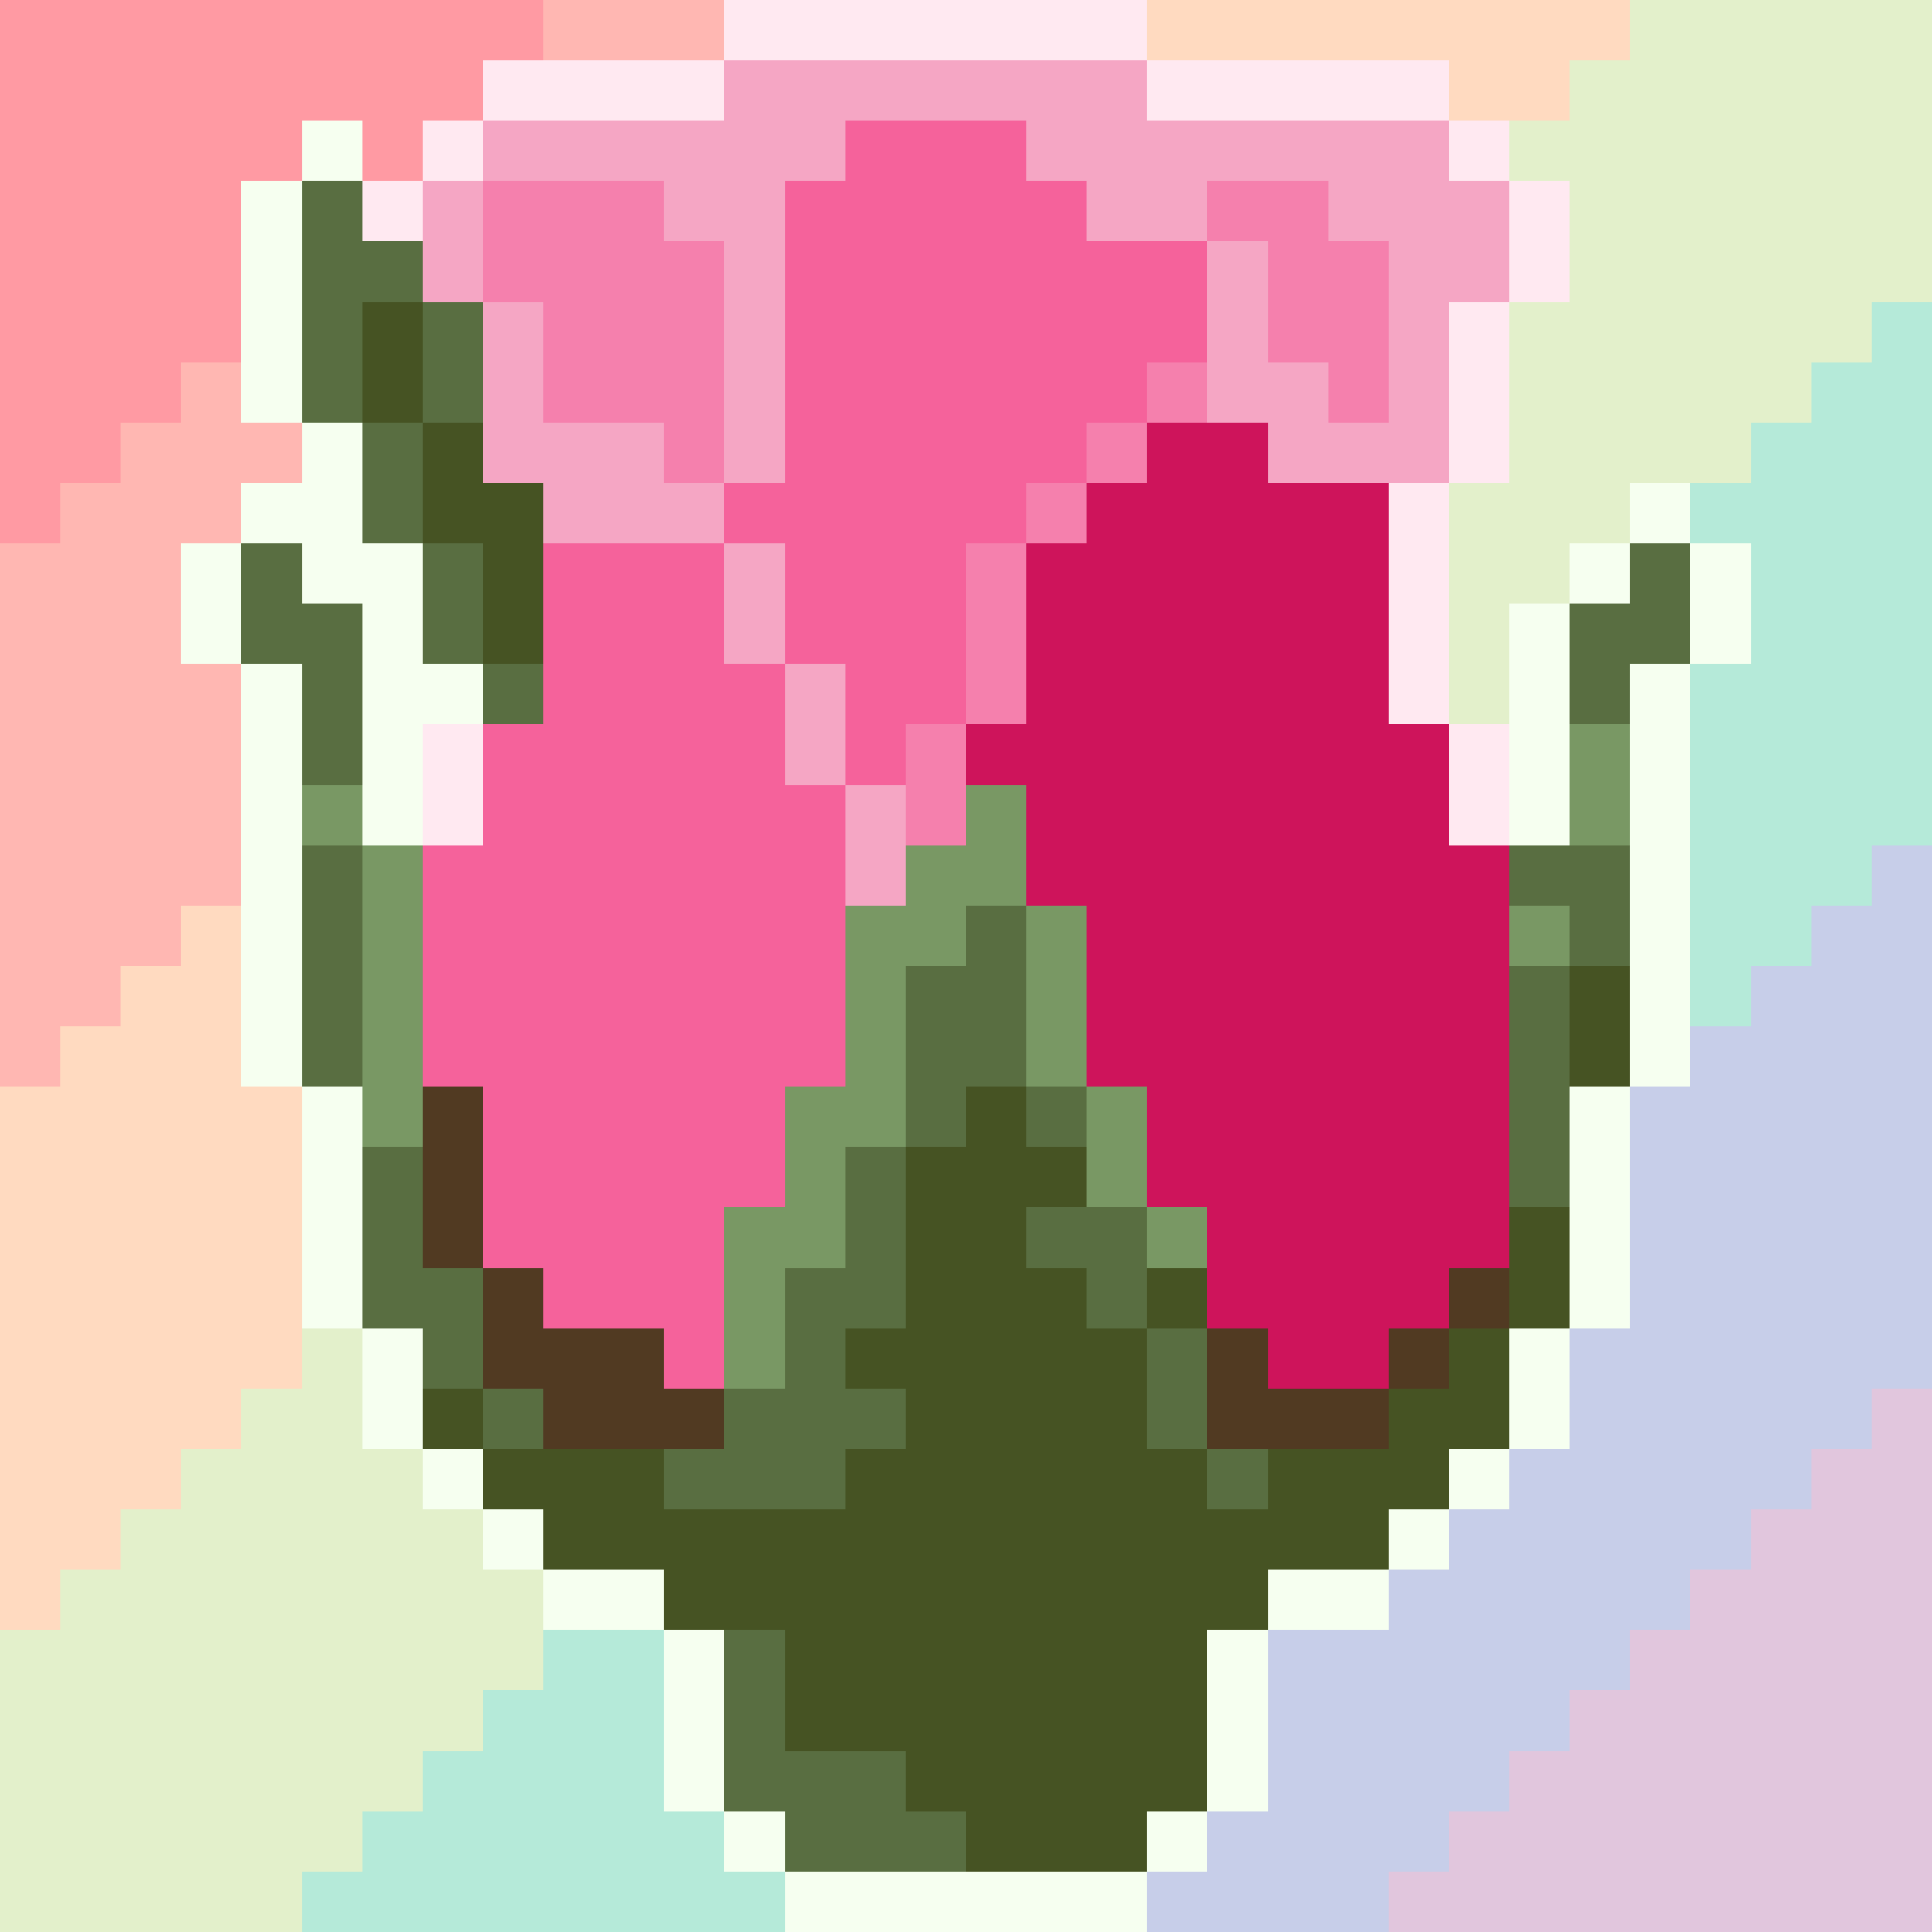
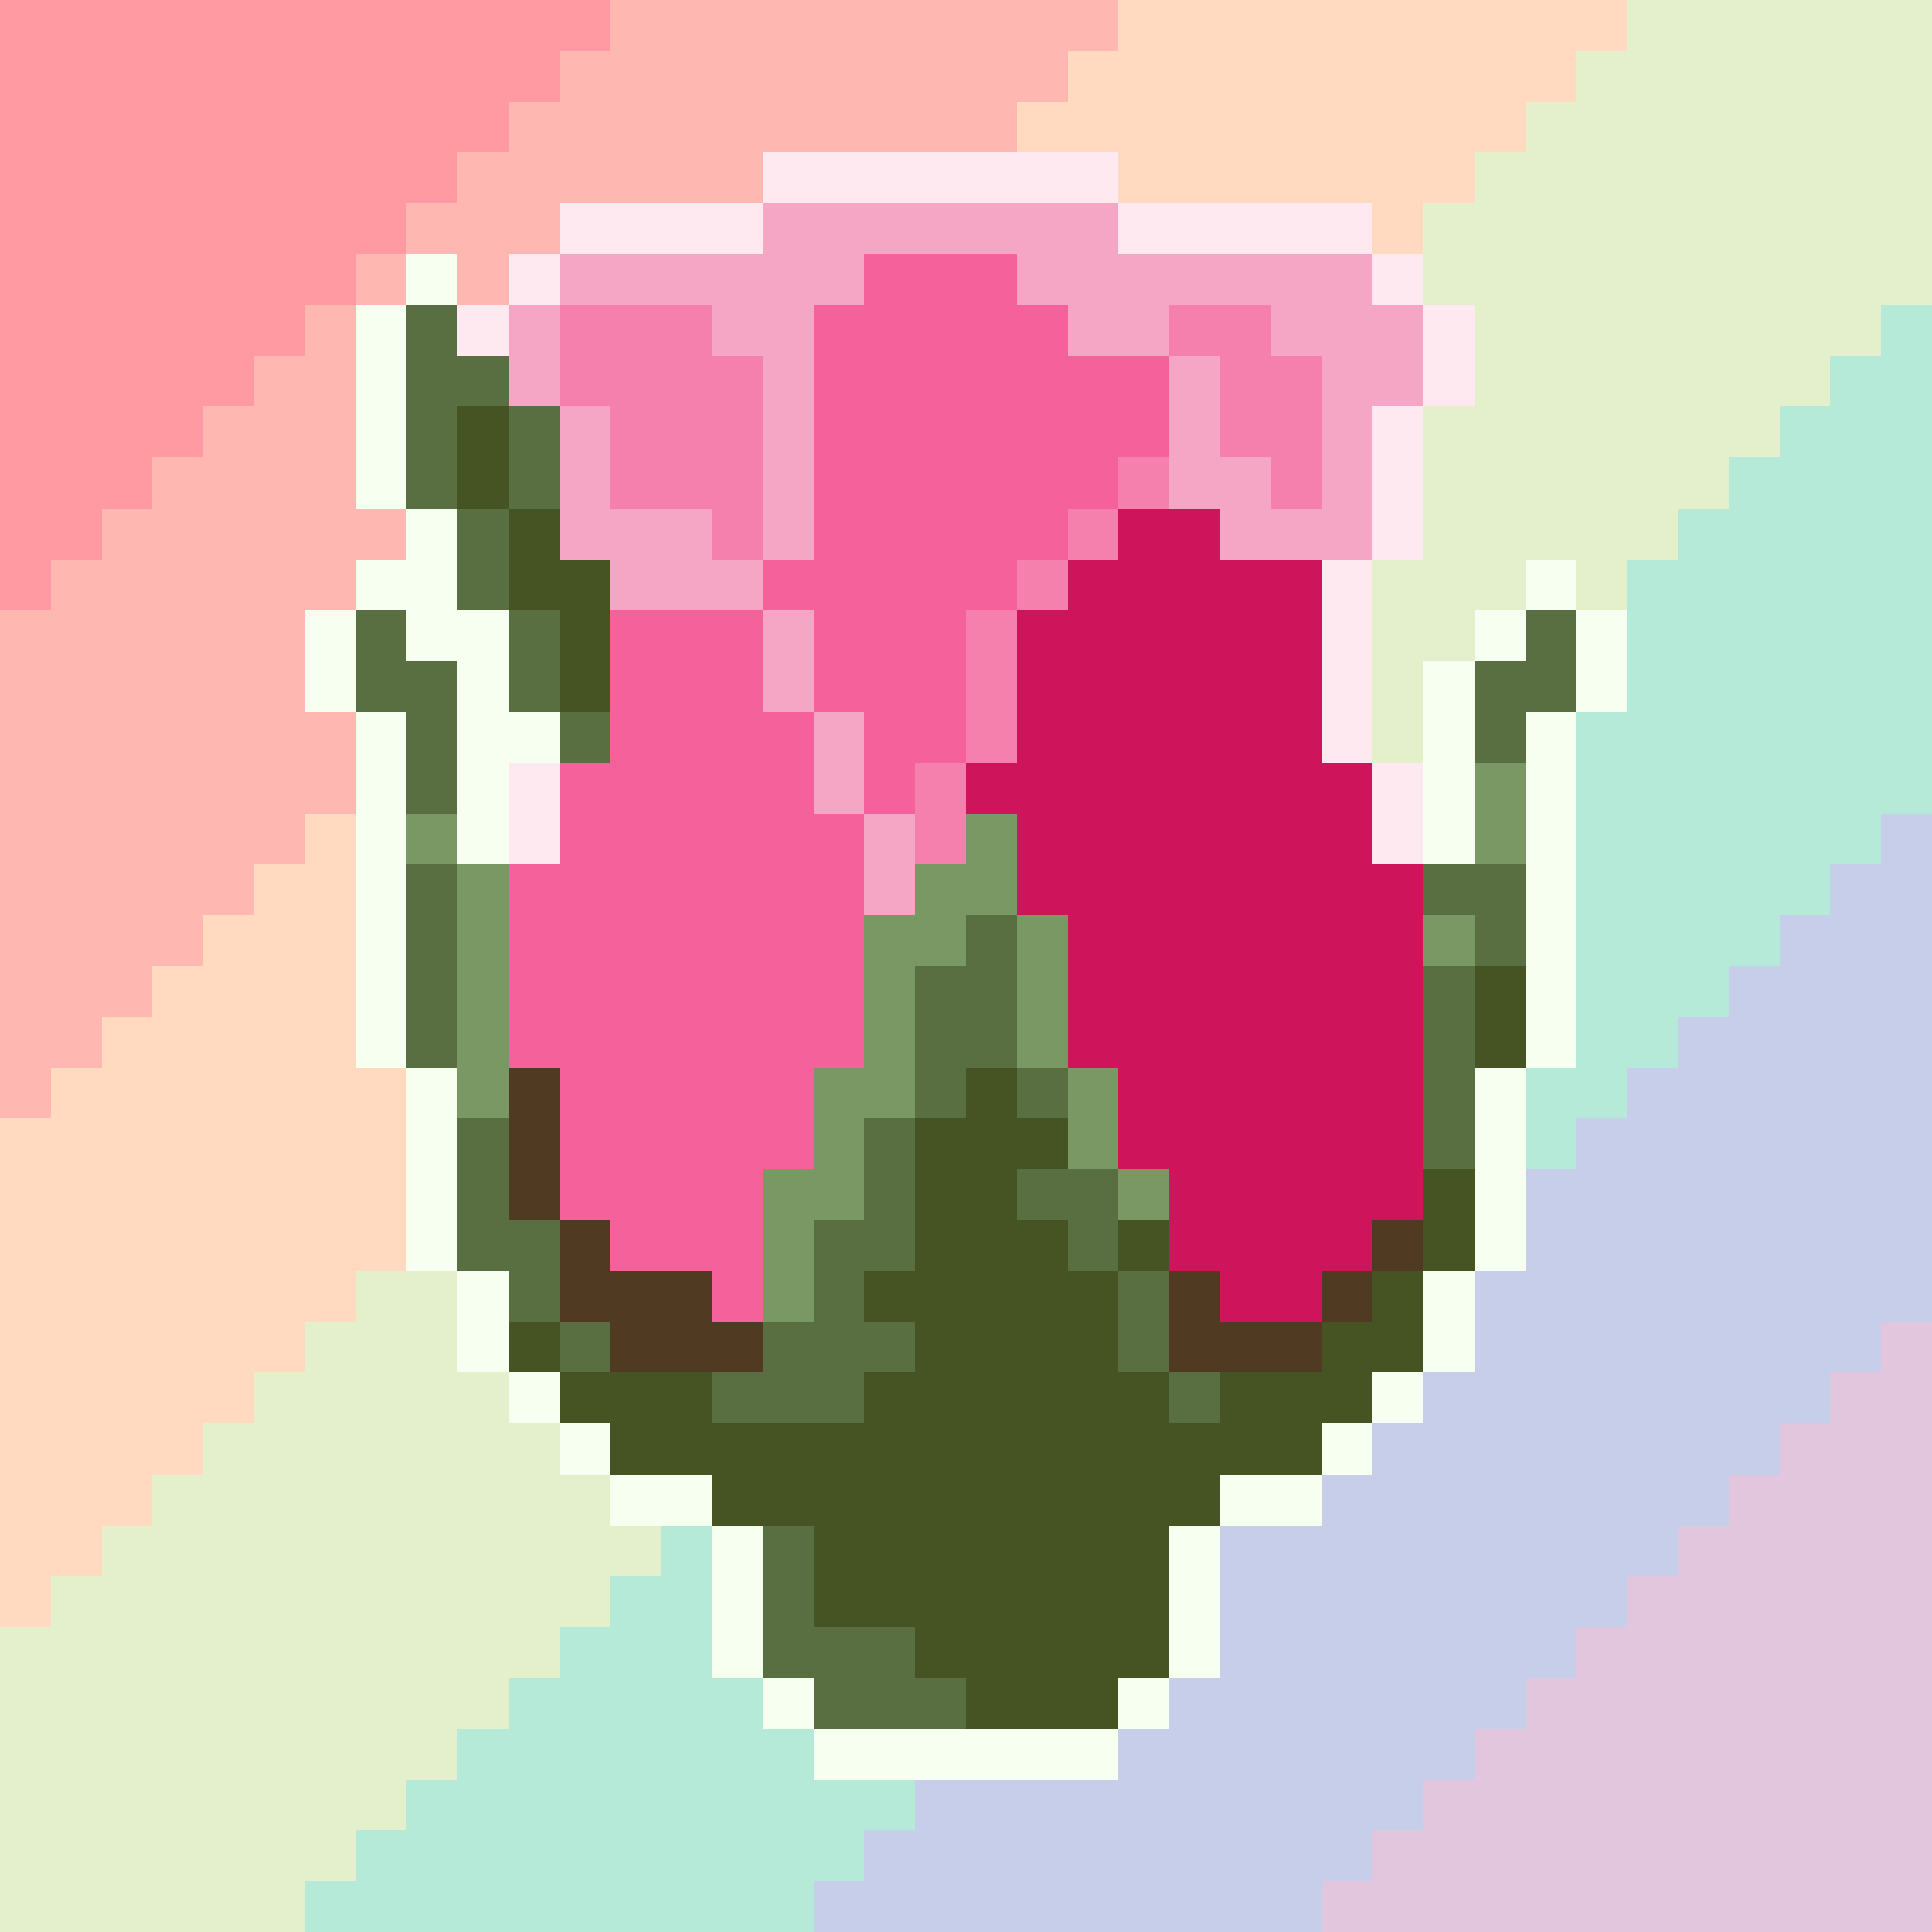
- <svg xmlns="http://www.w3.org/2000/svg" viewBox="0 0 32 32" shape-rendering="crispEdges">
-   <path fill="#ff9aa3" d="M0 0h32v32H0" />
-   <path fill="#ffb7b2" d="M9 0h23v32H9M3 6h6v26H3M2 7h1v25H2M1 8h1v24H1M0 9h1v23H0" />
-   <path fill="#ffe9f1" d="M12 0h20v32H12M8 1h4v31H8M7 2h1v30H7M6 3h1v29H6" />
-   <path fill="#ffdac0" d="M19 0h13v1H19m5 0h8v1h-8M3 15h29v17H3M2 16h1v16H2M1 17h1v15H1M0 18h1v14H0" />
-   <path fill="#e3f0cb" d="M27 0h5v32h-5M26 1h1v31h-1M25 2h1v1h-1m0 2h1v27h-1M24 8h1v4h-1M5 22h20v10H5M3 24h1v8H3m1-9h1v9H4M1 26h1v6H1m1-7h1v7H2M0 27h1v5H0" />
-   <path fill="#f5a6c4" d="M12 1h7v31h-7M8 2h4v24H8M7 3h1v9H7M19 2h5v6h-5m5-5h1v2h-1" />
-   <path fill="#f6fff0" d="M5 2h1v20H5M4 3h1v4H4M4 8h1v10H4M27 8h5v24h-5M3 9h1v2H3M26 9h1v23h-1M6 9h6v3H6m19-2h1v22h-1M6 12h1v12H6m1 0h18v1H7m1 0h17v1H8m1 0h16v6H9" />
-   <path fill="#596e41" d="M5 3h1v4H5M6 4h1v5H6M7 5h1v6H7M27 9h1v2h-1M4 9h1v2H4m1-1h1v8H5m3-7h5v14H8M26 10h1v8h-1m-1-4h1v8h-1m-9-7h8v10h-8m-1-9h1v15h-1M6 19h2v3H6m7-1h1v10h-1m1-12h1v12h-1M7 22h1v2H7m5 3h1v3h-1" />
-   <path fill="#f5629b" d="M14 2h3v11h-3M13 3h1v8h-1m4-8h1v15h-1M12 8h1v1h-1m6-5h2v16h-2M9 9h3v15H9m3-13h1v12h-1M8 12h1v11H8M7 14h1v7H7m6-8h1v8h-1" />
-   <path fill="#f580ad" d="M20 3h2v1h-2M8 3h3v2H8m3-1h1v4h-1M21 4h2v2h-2M9 5h2v2H9M19 6h1v16h-1M22 6h1v1h-1M18 7h1v13h-1M16 9h1v6h-1m1-7h1v10h-1m-2-6h1v4h-1" />
-   <path fill="#465323" d="M6 5h1v2H6M7 7h1v2H7m19 7h1v2h-1M8 8h1v3H8m7 8h1v11h-1m1-12h1v13h-1m1-12h8v1h-8m8 0h1v2h-1m-8-1h1v10h-1m2-10h6v1h-6m-5 0h1v1h-1m4-1h1v9h-1m6-9h1v2h-1m-1-1h1v2h-1M7 23h1v1H7m1 0h3v1H8m6-1h1v5h-1m5-5h1v6h-1m2-6h2v2h-2m-1-1h1v2h-1M9 25h5v1H9m2 0h3v1h-3m2 0h1v2h-1" />
-   <path fill="#b5ead9" d="M31 5h1v27h-1M30 6h1v26h-1M29 7h1v25h-1M28 8h1v1h-1m0 2h1v21h-1M8 28h1v4H8m1-5h2v5H9M6 30h1v2H6m1-3h1v3H7m4-2h1v2h-1M5 31h1v1H5m7-1h1v1h-1" />
-   <path fill="#ce145b" d="M19 7h2v14h-2M18 8h1v12h-1M21 8h2v16h-2M17 9h1v9h-1m-1-6h1v3h-1m7-3h1v11h-1m1-9h1v8h-1m-4-1h1v3h-1" />
-   <path fill="#799864" d="M26 12h1v2h-1M5 13h1v1H5m11-1h1v2h-1M6 14h1v5H6m8-4h1v4h-1m1-5h1v2h-1m2-1h1v3h-1m8-3h1v1h-1M13 18h1v3h-1m5-3h1v2h-1m-6 0h1v3h-1m7-3h1v1h-1" />
-   <path fill="#c7cee9" d="M30 15h1v17h-1m1-18h1v18h-1M28 17h1v15h-1m1-16h1v16h-1M26 22h1v10h-1m1-14h1v14h-1m-3-7h1v7h-1m1-8h1v8h-1m-4-5h2v5h-2m2-6h1v6h-1m-4-1h1v1h-1m1-2h1v2h-1" />
-   <path fill="#513a22" d="M7 18h1v3H7m1 0h1v2H8m1-1h2v2H9m15-3h1v1h-1m-4 0h1v2h-1m3-2h1v1h-1M11 23h1v1h-1m10-1h2v1h-2" />
-   <path fill="#e1c6dd" d="M30 24h1v8h-1m1-9h1v9h-1m-3-6h1v6h-1m1-7h1v7h-1m-3-4h1v4h-1m1-5h1v5h-1m-3-2h1v2h-1m1-3h1v3h-1m-2-1h1v1h-1" />
+ <svg xmlns="http://www.w3.org/2000/svg" viewBox="0 0 38 38" shape-rendering="crispEdges">
+   <path fill="#ff9aa3" d="M0 0h38v38H0" />
+   <path fill="#ffdac0" d="M22 0h16v38H22M21 1h1v37h-1M20 2h1v36h-1M6 16h14v22H6M5 17h1v21H5M4 18h1v20H4M3 19h1v19H3M2 20h1v18H2M1 21h1v17H1M0 22h1v16H0" />
+   <path fill="#ffb7b2" d="M11 1h10v1H11m1-2h10v1H12M10 2h10v36H10M9 3h1v35H9M8 4h1v34H8M7 5h1v16H7M6 6h1v10H6M5 7h1v10H5M4 8h1v10H4M3 9h1v10H3M2 10h1v10H2M1 11h1v10H1M0 12h1v10H0" />
+   <path fill="#ffe9f1" d="M15 3h7v35h-7M11 4h4v34h-4M22 4h5v34h-5M10 5h1v33h-1M27 5h11v33H27M9 6h1v32H9" />
+   <path fill="#e3f0cb" d="M32 0h6v38h-6M31 1h1v37h-1M30 2h1v36h-1M29 3h1v35h-1M28 4h1v2h-1m-1 5h1v4h-1m1-7h1v30h-1M7 25h21v13H7M6 26h1v12H6M5 27h1v11H5M4 28h1v10H4M2 30h1v8H2m1-9h1v9H3M0 32h1v6H0m1-7h1v7H1" />
+   <path fill="#f5a6c4" d="M15 4h7v34h-7M11 5h4v24h-4M10 6h1v9h-1M22 5h5v6h-5m5-5h1v2h-1" />
+   <path fill="#f6fff0" d="M8 5h1v20H8M7 6h1v4H7m0 1h1v10H7M30 11h1v27h-1M6 12h1v2H6m3-2h6v3H9m20-3h1v26h-1m2-26h7v26h-7M28 13h1v25h-1M9 15h1v12H9m1 0h18v1H10m1 0h17v1H11m1 0h16v1H12m2 0h14v8H14" />
+   <path fill="#596e41" d="M8 6h1v4H8M9 7h1v5H9m1-4h1v6h-1m20-2h1v2h-1M7 12h1v2H7m22-1h1v8h-1M8 13h1v8H8m3-7h5v14h-5M28 17h1v8h-1m-9-7h8v10h-8m-1-9h1v15h-1M9 22h2v3H9m7-1h1v10h-1m1-12h1v12h-1m-7-9h1v2h-1m5 3h1v3h-1" />
+   <path fill="#f5629b" d="M17 5h3v11h-3M16 6h1v8h-1m5-7h2v16h-2M20 6h1v15h-1m-8-9h3v15h-3m3-16h1v1h-1m0 2h1v12h-1m1-10h1v8h-1m-6-7h1v7h-1m1-9h1v11h-1" />
+   <path fill="#f580ad" d="M23 6h2v1h-2M11 6h3v2h-3m3-1h1v4h-1M24 7h2v2h-2M12 8h2v2h-2M22 9h1v16h-1M25 9h1v1h-1m-4 0h1v13h-1M19 12h1v6h-1m1-7h1v10h-1m-2-6h1v4h-1" />
+   <path fill="#b5ead9" d="M37 6h1v32h-1M36 7h1v31h-1M35 8h1v30h-1M34 9h1v29h-1M32 11h1v27h-1m1-28h1v28h-1M30 21h1v17h-1m1-24h1v24h-1M12 31h1v7h-1m1-8h1v8h-1m-3-5h1v5h-1m1-6h1v6h-1m3-5h1v5h-1M9 34h1v4H9m6-4h1v4h-1M8 35h1v3H8m8-3h14v3H16M6 37h1v1H6m1-2h1v2H7" />
+   <path fill="#ce145b" d="M21 11h1v12h-1m1-13h2v15h-2m2-14h2v18h-2M19 15h1v3h-1m1-6h1v9h-1m6-6h1v13h-1m1-11h1v10h-1" />
+   <path fill="#465323" d="M9 8h1v2H9m1 0h1v2h-1m1-1h1v3h-1m8 7h1v13h-1M29 19h1v2h-1M18 22h1v11h-1m2-11h2v1h-2m8 0h1v2h-1m-8-1h1v10h-1m2-10h1v1h-1m-5 0h1v1h-1m4-1h1v9h-1m6-9h1v2h-1m-1-1h1v2h-1M10 26h1v1h-1m1 0h3v1h-3m6-1h1v5h-1m5-5h1v6h-1m2-6h2v2h-2m-1-1h1v2h-1M12 28h5v1h-5m2 0h3v1h-3m2 0h1v2h-1" />
+   <path fill="#799864" d="M29 15h1v2h-1M8 16h1v1H8m11-1h1v2h-1M9 17h1v5H9m8-4h1v4h-1m1-5h1v2h-1m2-1h1v3h-1m8-3h1v1h-1M16 21h1v3h-1m5-3h1v2h-1m-6 0h1v3h-1m7-3h1v1h-1" />
+   <path fill="#c7cee9" d="M36 17h1v21h-1m1-22h1v22h-1M34 19h1v19h-1m1-20h1v20h-1M32 21h1v17h-1m1-18h1v18h-1M30 23h1v15h-1m1-16h1v16h-1M28 27h1v11h-1m1-13h1v13h-1m-3-9h1v9h-1m1-10h1v10h-1m-4-5h1v5h-1m1-8h2v8h-2m-6-3h4v3h-4m4-4h1v4h-1m-6-1h1v1h-1m1-2h1v2h-1" />
+   <path fill="#513a22" d="M10 21h1v3h-1m1 0h1v2h-1m1-1h2v2h-2m15-3h1v1h-1m-4 0h1v2h-1m3-2h1v1h-1M14 26h1v1h-1m10-1h2v1h-2" />
+   <path fill="#e1c6dd" d="M36 27h1v11h-1m1-12h1v12h-1m-3-9h1v9h-1m1-10h1v10h-1m-3-7h1v7h-1m1-8h1v8h-1m-3-5h1v5h-1m1-6h1v6h-1m-3-3h1v3h-1m1-4h1v4h-1m-3-1h1v1h-1m1-2h1v2h-1" />
</svg>
